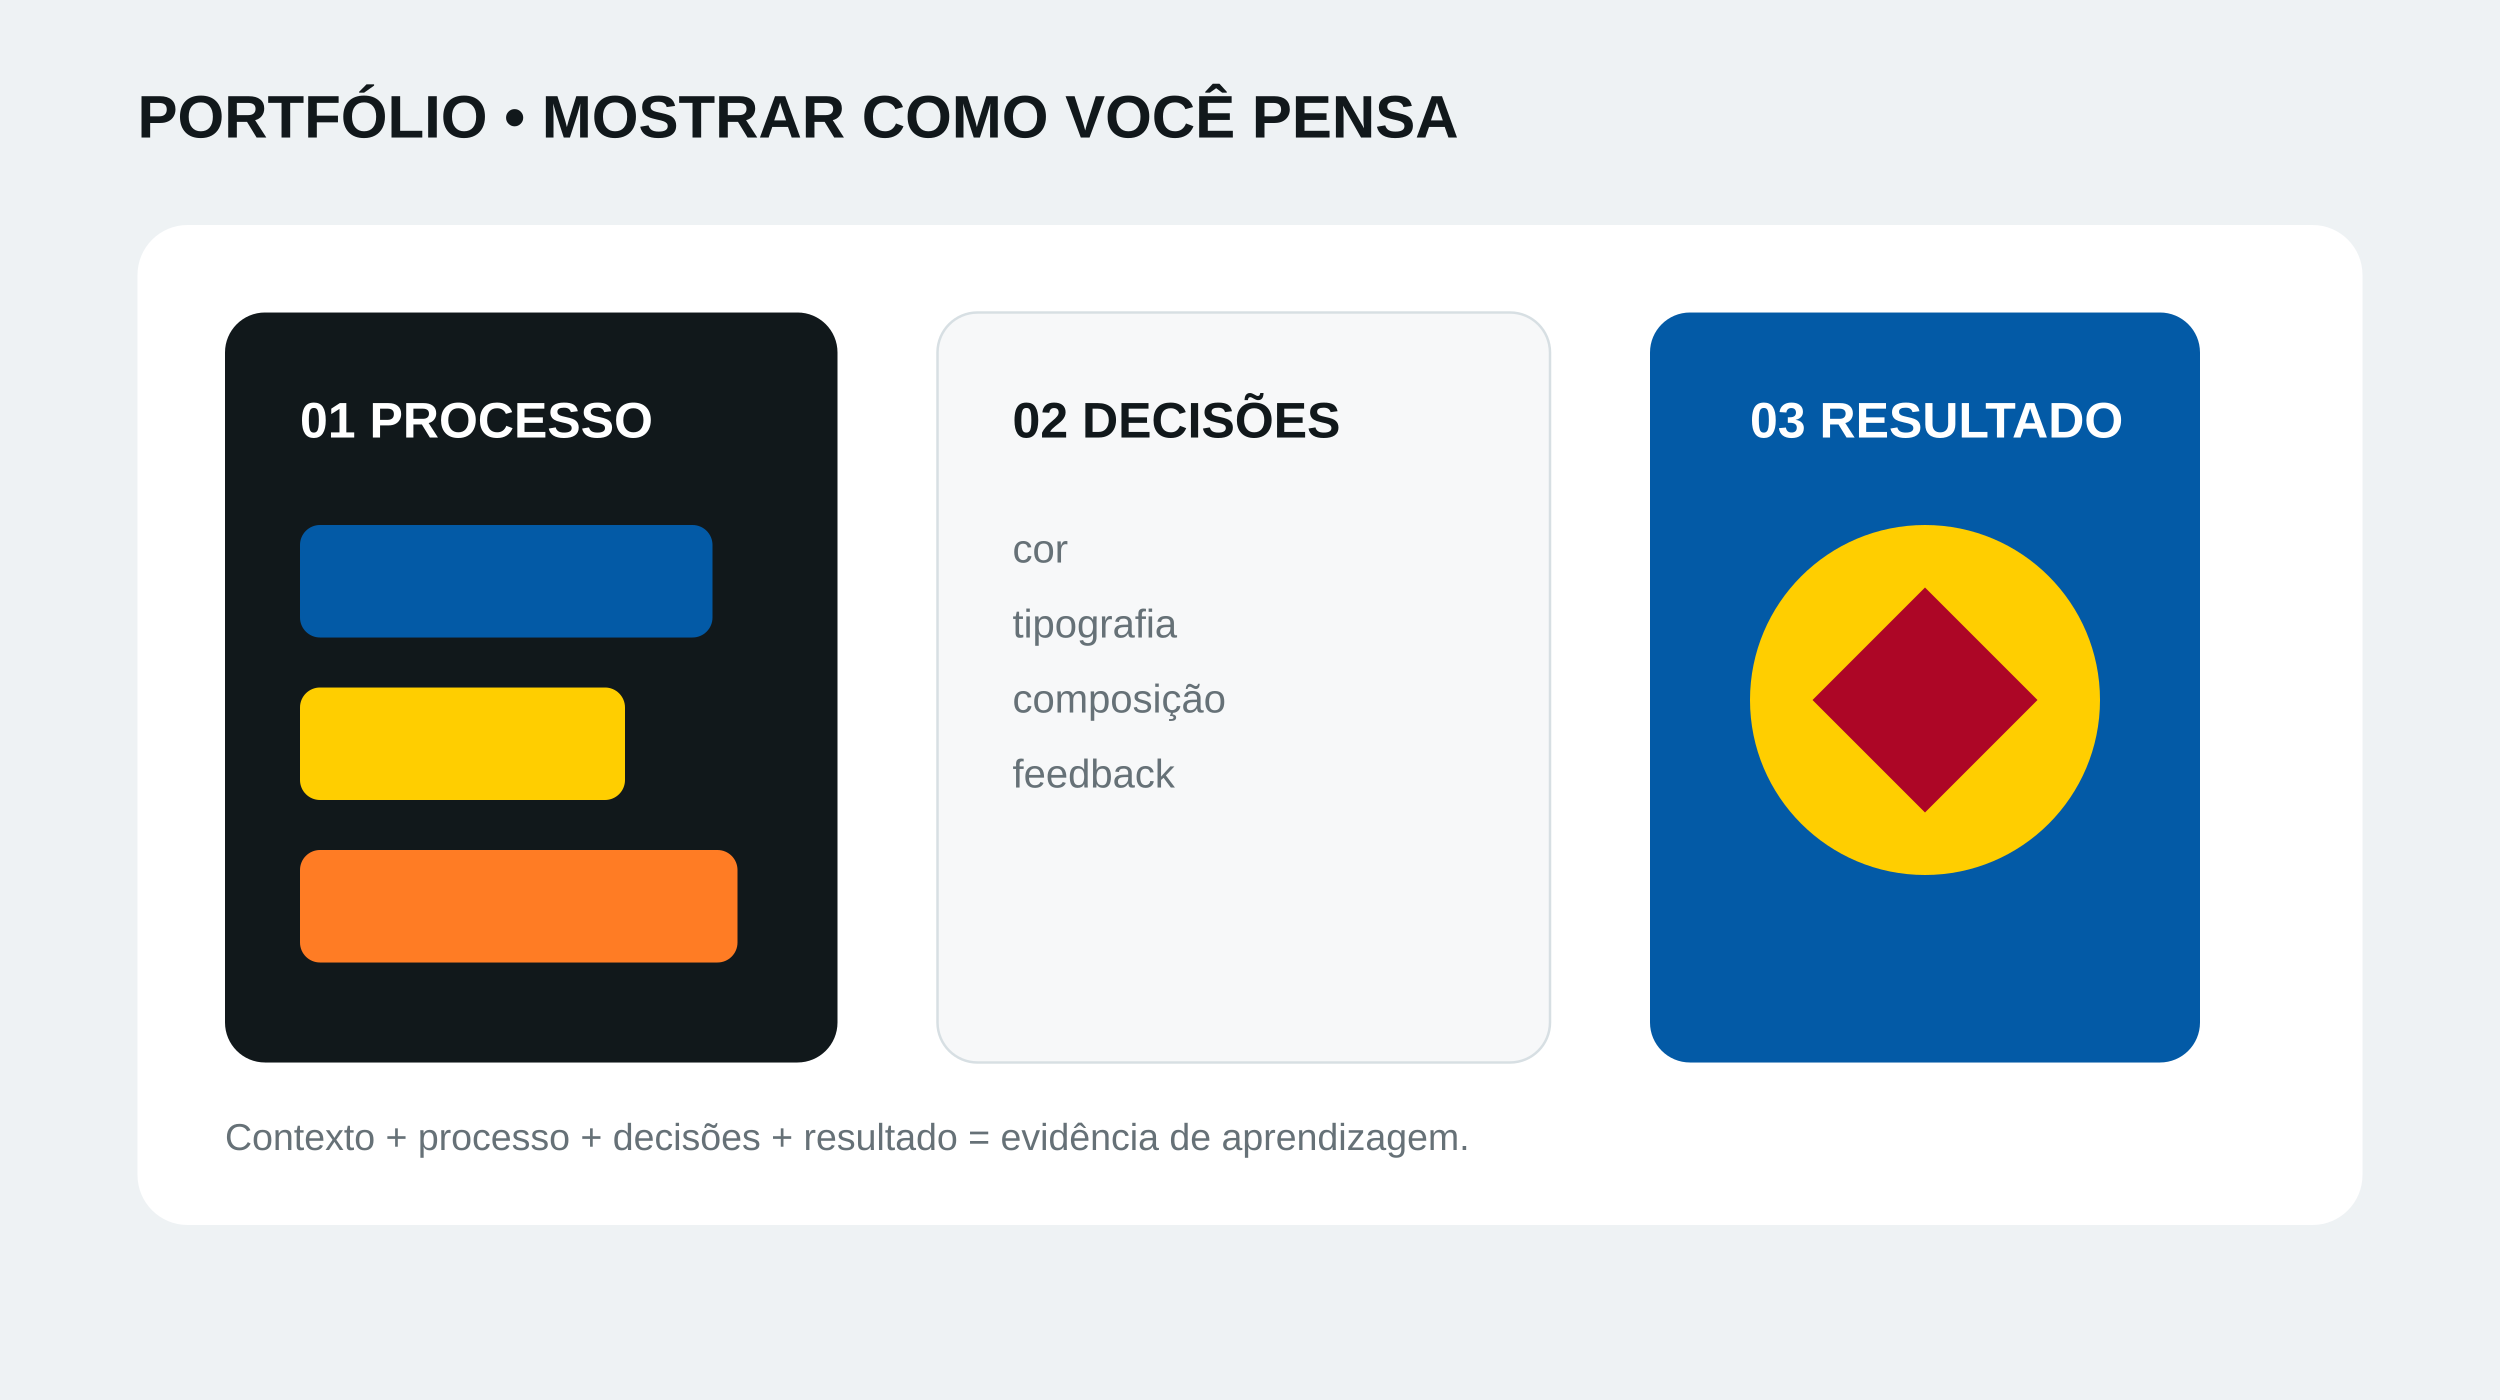
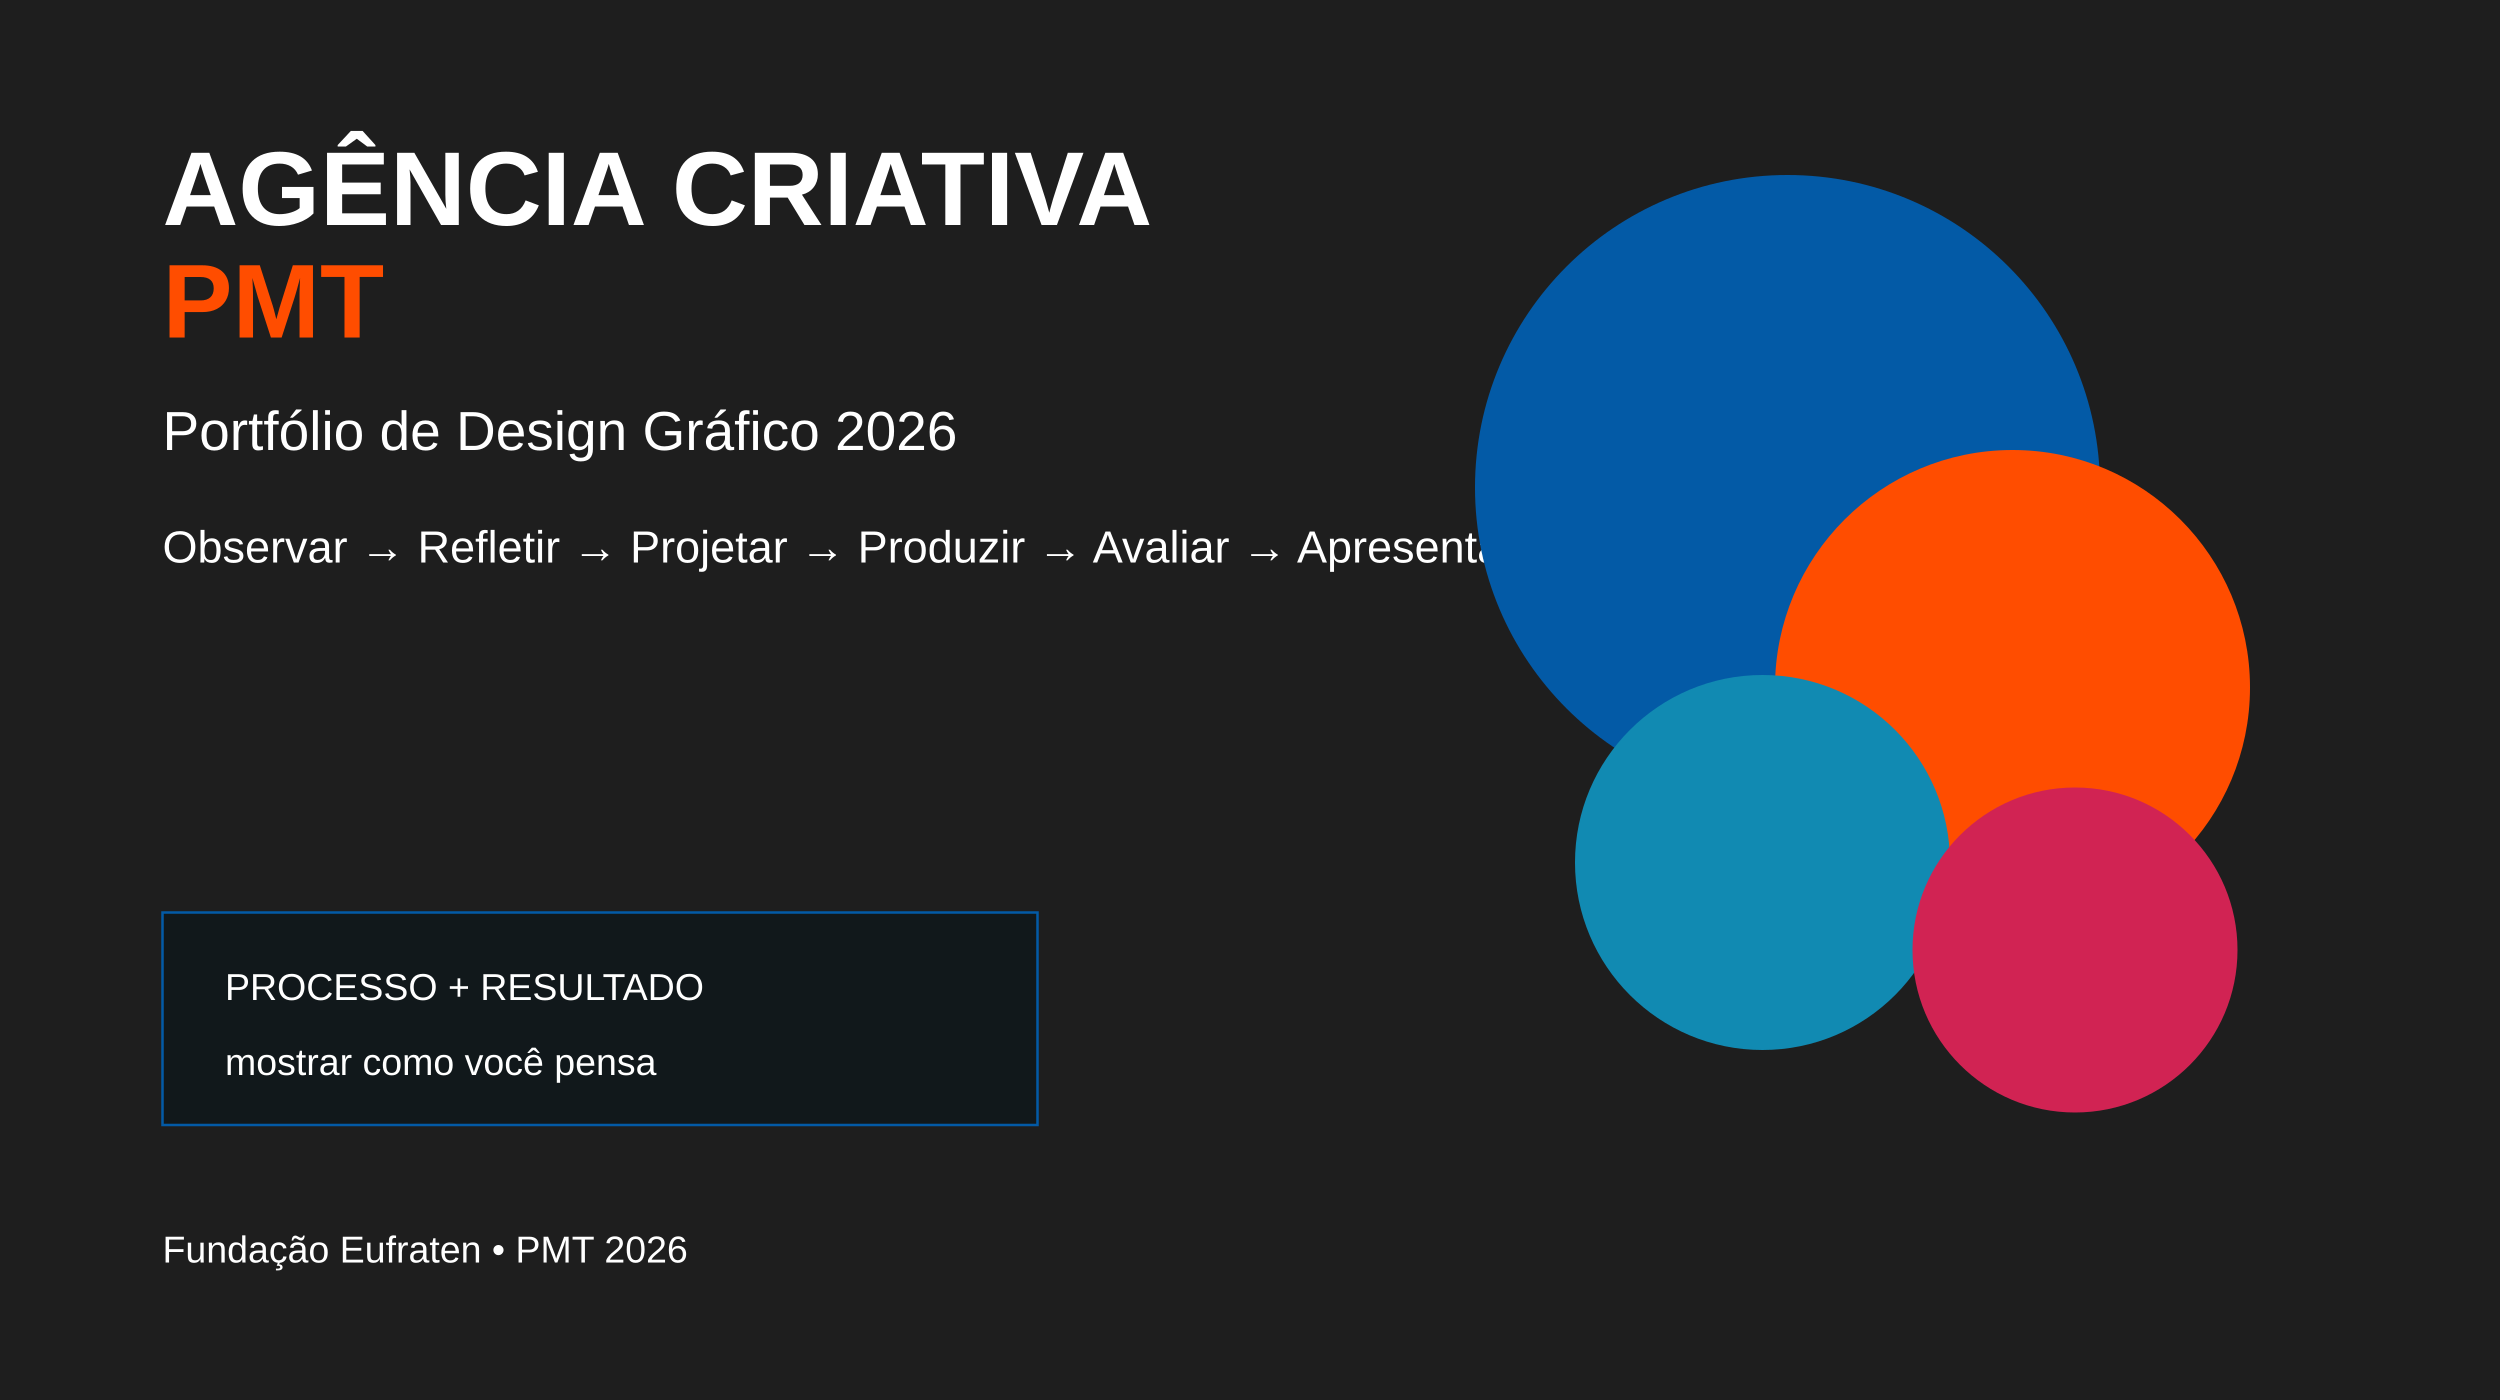
<svg xmlns="http://www.w3.org/2000/svg" viewBox="0 0 1000 560">
-   <rect width="1000" height="560" fill="#eef2f4" />
-   <text x="55" y="55" font-family="Arial" font-size="24" font-weight="700" fill="#11181b">PORTFÓLIO • MOSTRAR COMO VOCÊ PENSA</text>
-   <rect x="55" y="90" width="890" height="400" rx="20" fill="#fff" />
-   <rect x="90" y="125" width="245" height="300" rx="16" fill="#11181b" />
-   <text x="120" y="175" font-family="Arial" font-size="20" font-weight="700" fill="#fff">01 PROCESSO</text>
-   <rect x="120" y="210" width="165" height="45" rx="8" fill="#035aa6" />
-   <rect x="120" y="275" width="130" height="45" rx="8" fill="#ffce00" />
-   <rect x="120" y="340" width="175" height="45" rx="8" fill="#ff7c24" />
-   <rect x="375" y="125" width="245" height="300" rx="16" fill="#f7f8f9" stroke="#d7dfe3" />
-   <text x="405" y="175" font-family="Arial" font-size="20" font-weight="700" fill="#11181b">02 DECISÕES</text>
-   <text x="405" y="225" font-family="Arial" font-size="16" fill="#667177">cor</text>
-   <text x="405" y="255" font-family="Arial" font-size="16" fill="#667177">tipografia</text>
-   <text x="405" y="285" font-family="Arial" font-size="16" fill="#667177">composição</text>
-   <text x="405" y="315" font-family="Arial" font-size="16" fill="#667177">feedback</text>
-   <rect x="660" y="125" width="220" height="300" rx="16" fill="#035aa6" />
-   <text x="700" y="175" font-family="Arial" font-size="20" font-weight="700" fill="#fff">03 RESULTADO</text>
-   <circle cx="770" cy="280" r="70" fill="#ffce00" />
-   <path d="M725 280 L770 235 L815 280 L770 325 Z" fill="#ad0626" />
-   <text x="90" y="460" font-family="Arial" font-size="15" fill="#667177">Contexto + processo + decisões + resultado = evidência de aprendizagem.</text>
+   <style>text{font-family:Arial,sans-serif}.title{font-size:28px;font-weight:700}.small{font-size:15px}.blue{fill:#035aa6}.orange{fill:#ff4d00}.red{fill:#d12353}.ink{fill:#1e1e1e}.muted{fill:#667177}</style>
+   <rect width="1000" height="560" fill="#1e1e1e" />
+   <text x="65" y="90" font-size="42" font-weight="700" fill="#fff">AGÊNCIA CRIATIVA</text>
+   <text x="65" y="135" font-size="42" font-weight="700" class="orange">PMT</text>
+   <text x="65" y="180" font-size="22" fill="#fff">Portfólio de Design Gráfico 2026</text>
+   <text x="65" y="225" font-size="18" fill="#fff">Observar → Refletir → Projetar → Produzir → Avaliar → Apresentar</text>
+   <g transform="translate(585 65)">
+     <circle cx="130" cy="130" r="125" fill="#035aa6" />
+     <circle cx="220" cy="210" r="95" class="orange" />
+     <circle cx="120" cy="280" r="75" fill="#118AB2" />
+     <circle cx="245" cy="315" r="65" fill="#d12353" />
+   </g>
+   <rect x="65" y="365" width="350" height="85" fill="#11181b" stroke="#035aa6" />
+   <text x="90" y="400" fill="#fff" class="small">PROCESSO + RESULTADO</text>
+   <text x="90" y="430" fill="#fff" class="small">mostrar como você pensa</text>
+   <text x="65" y="505" fill="#fff" class="small">Fundação Eufraten • PMT 2026</text>
</svg>
